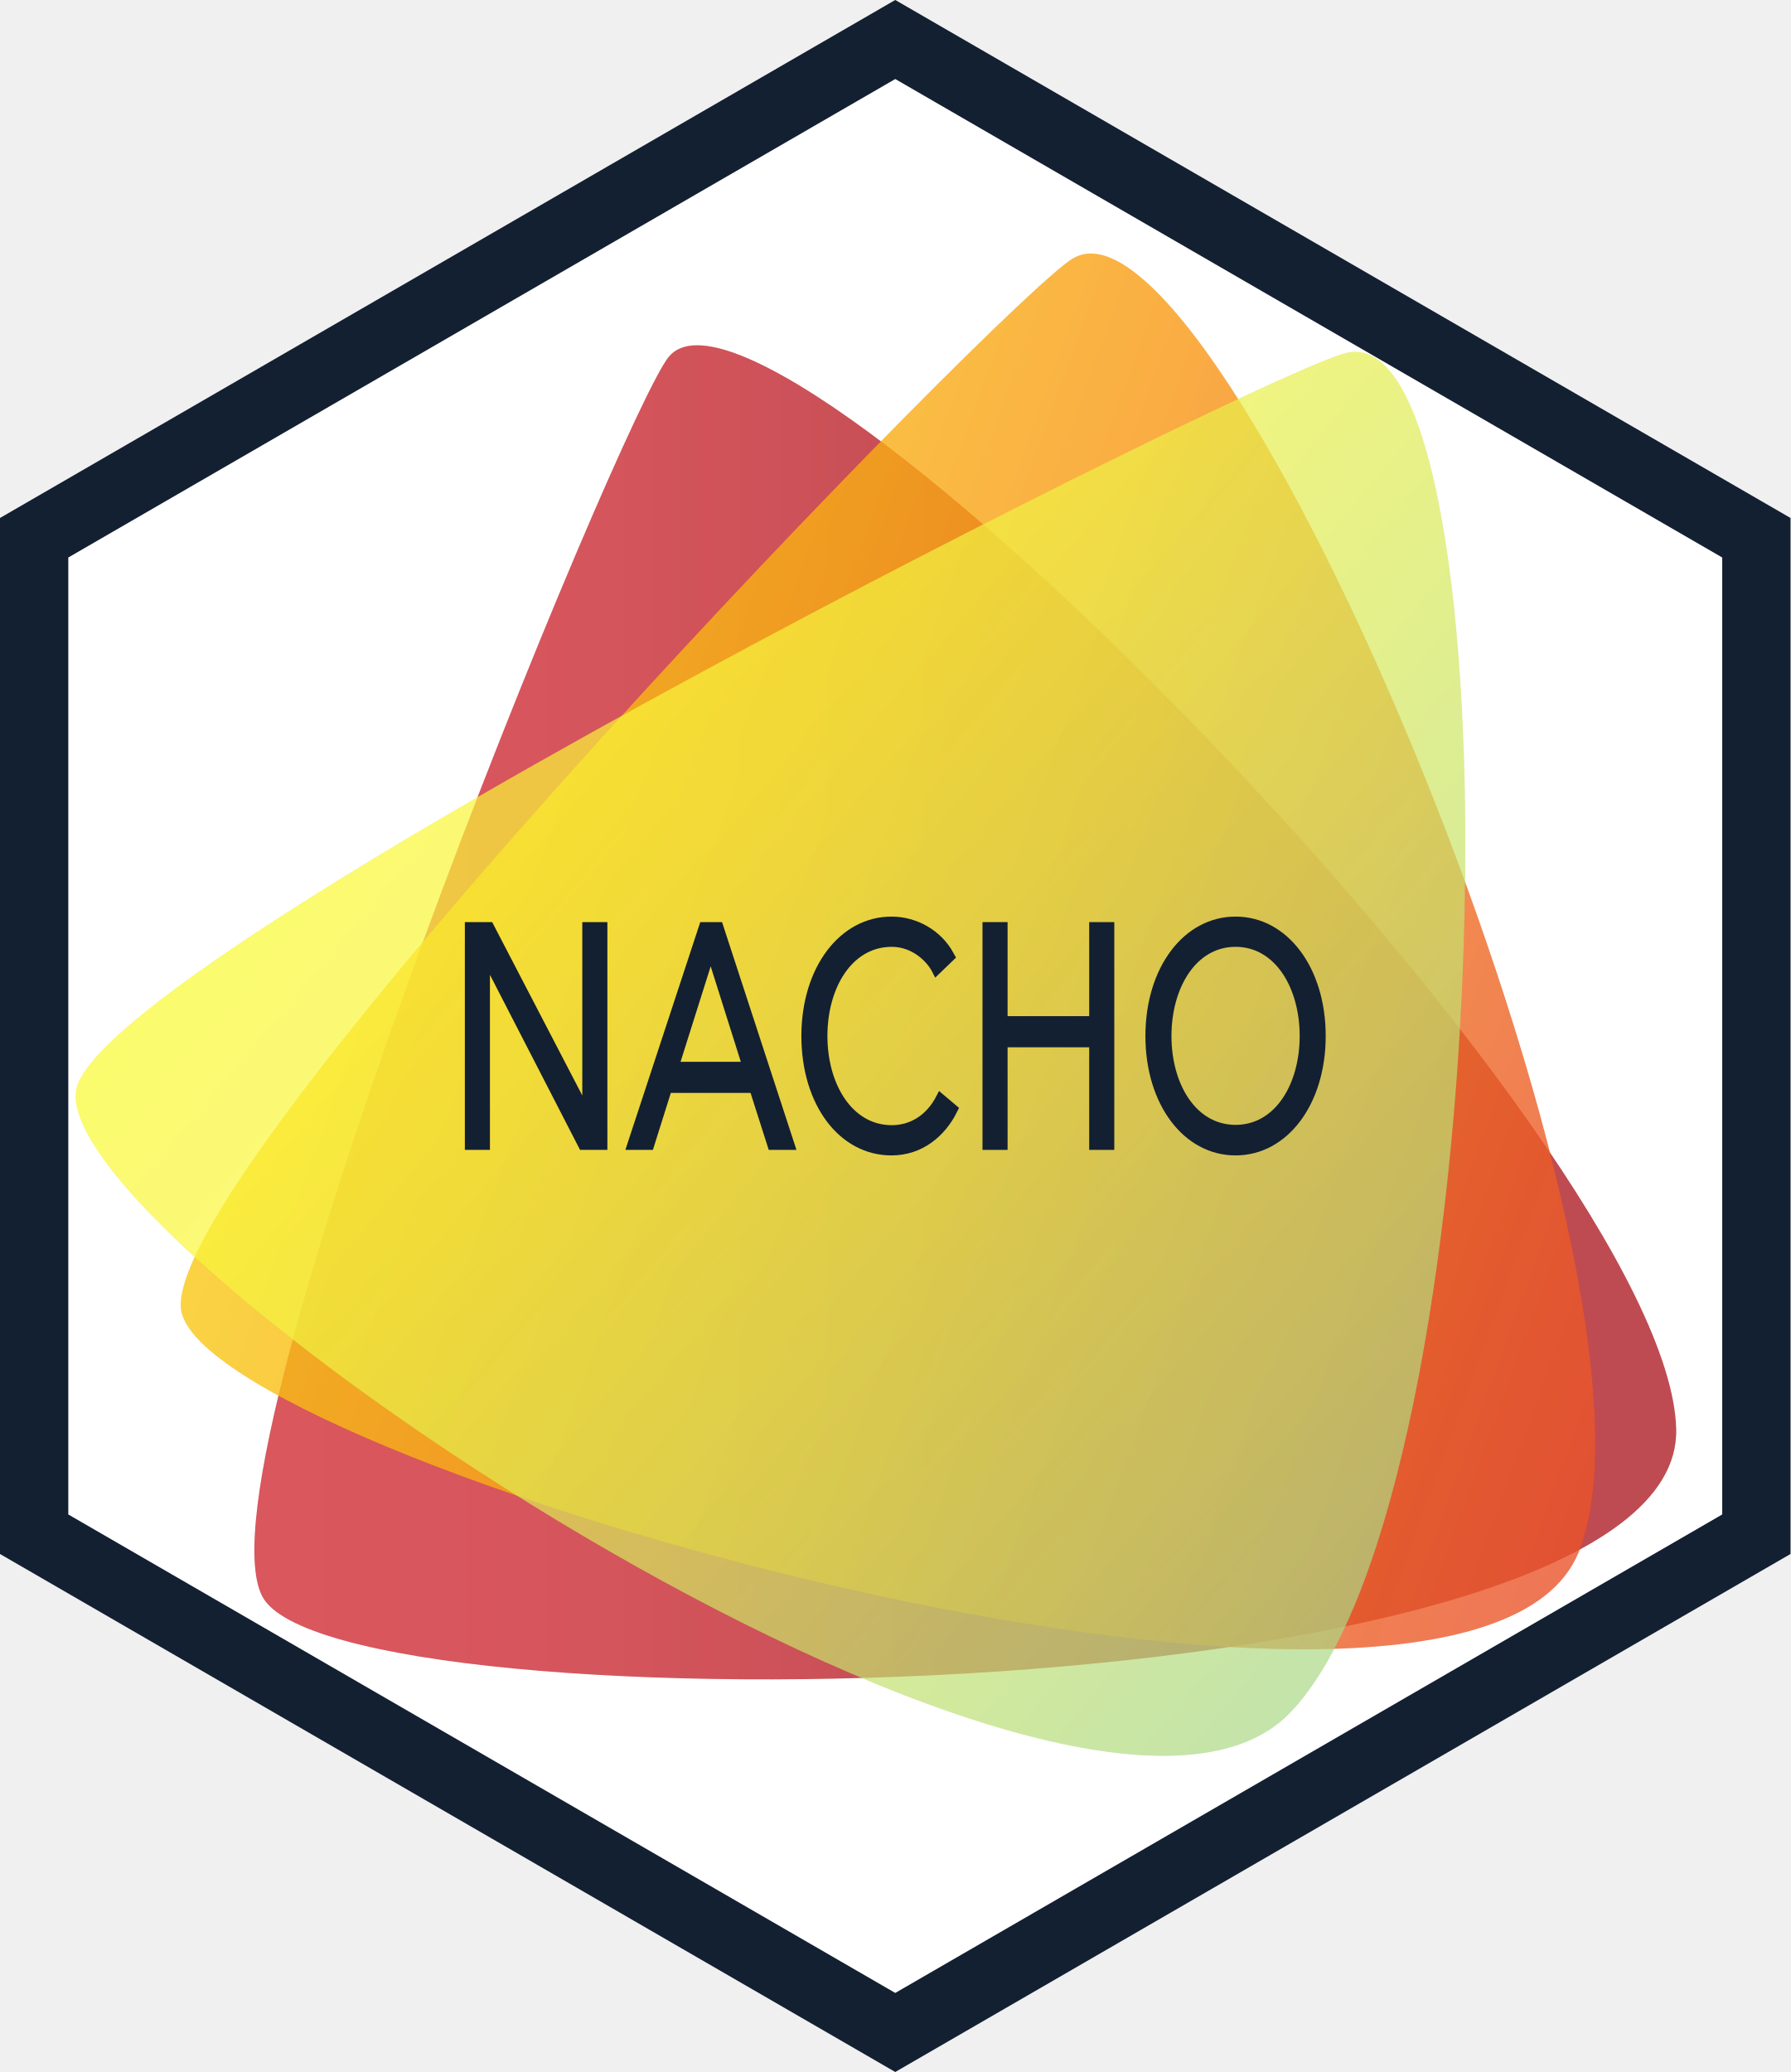
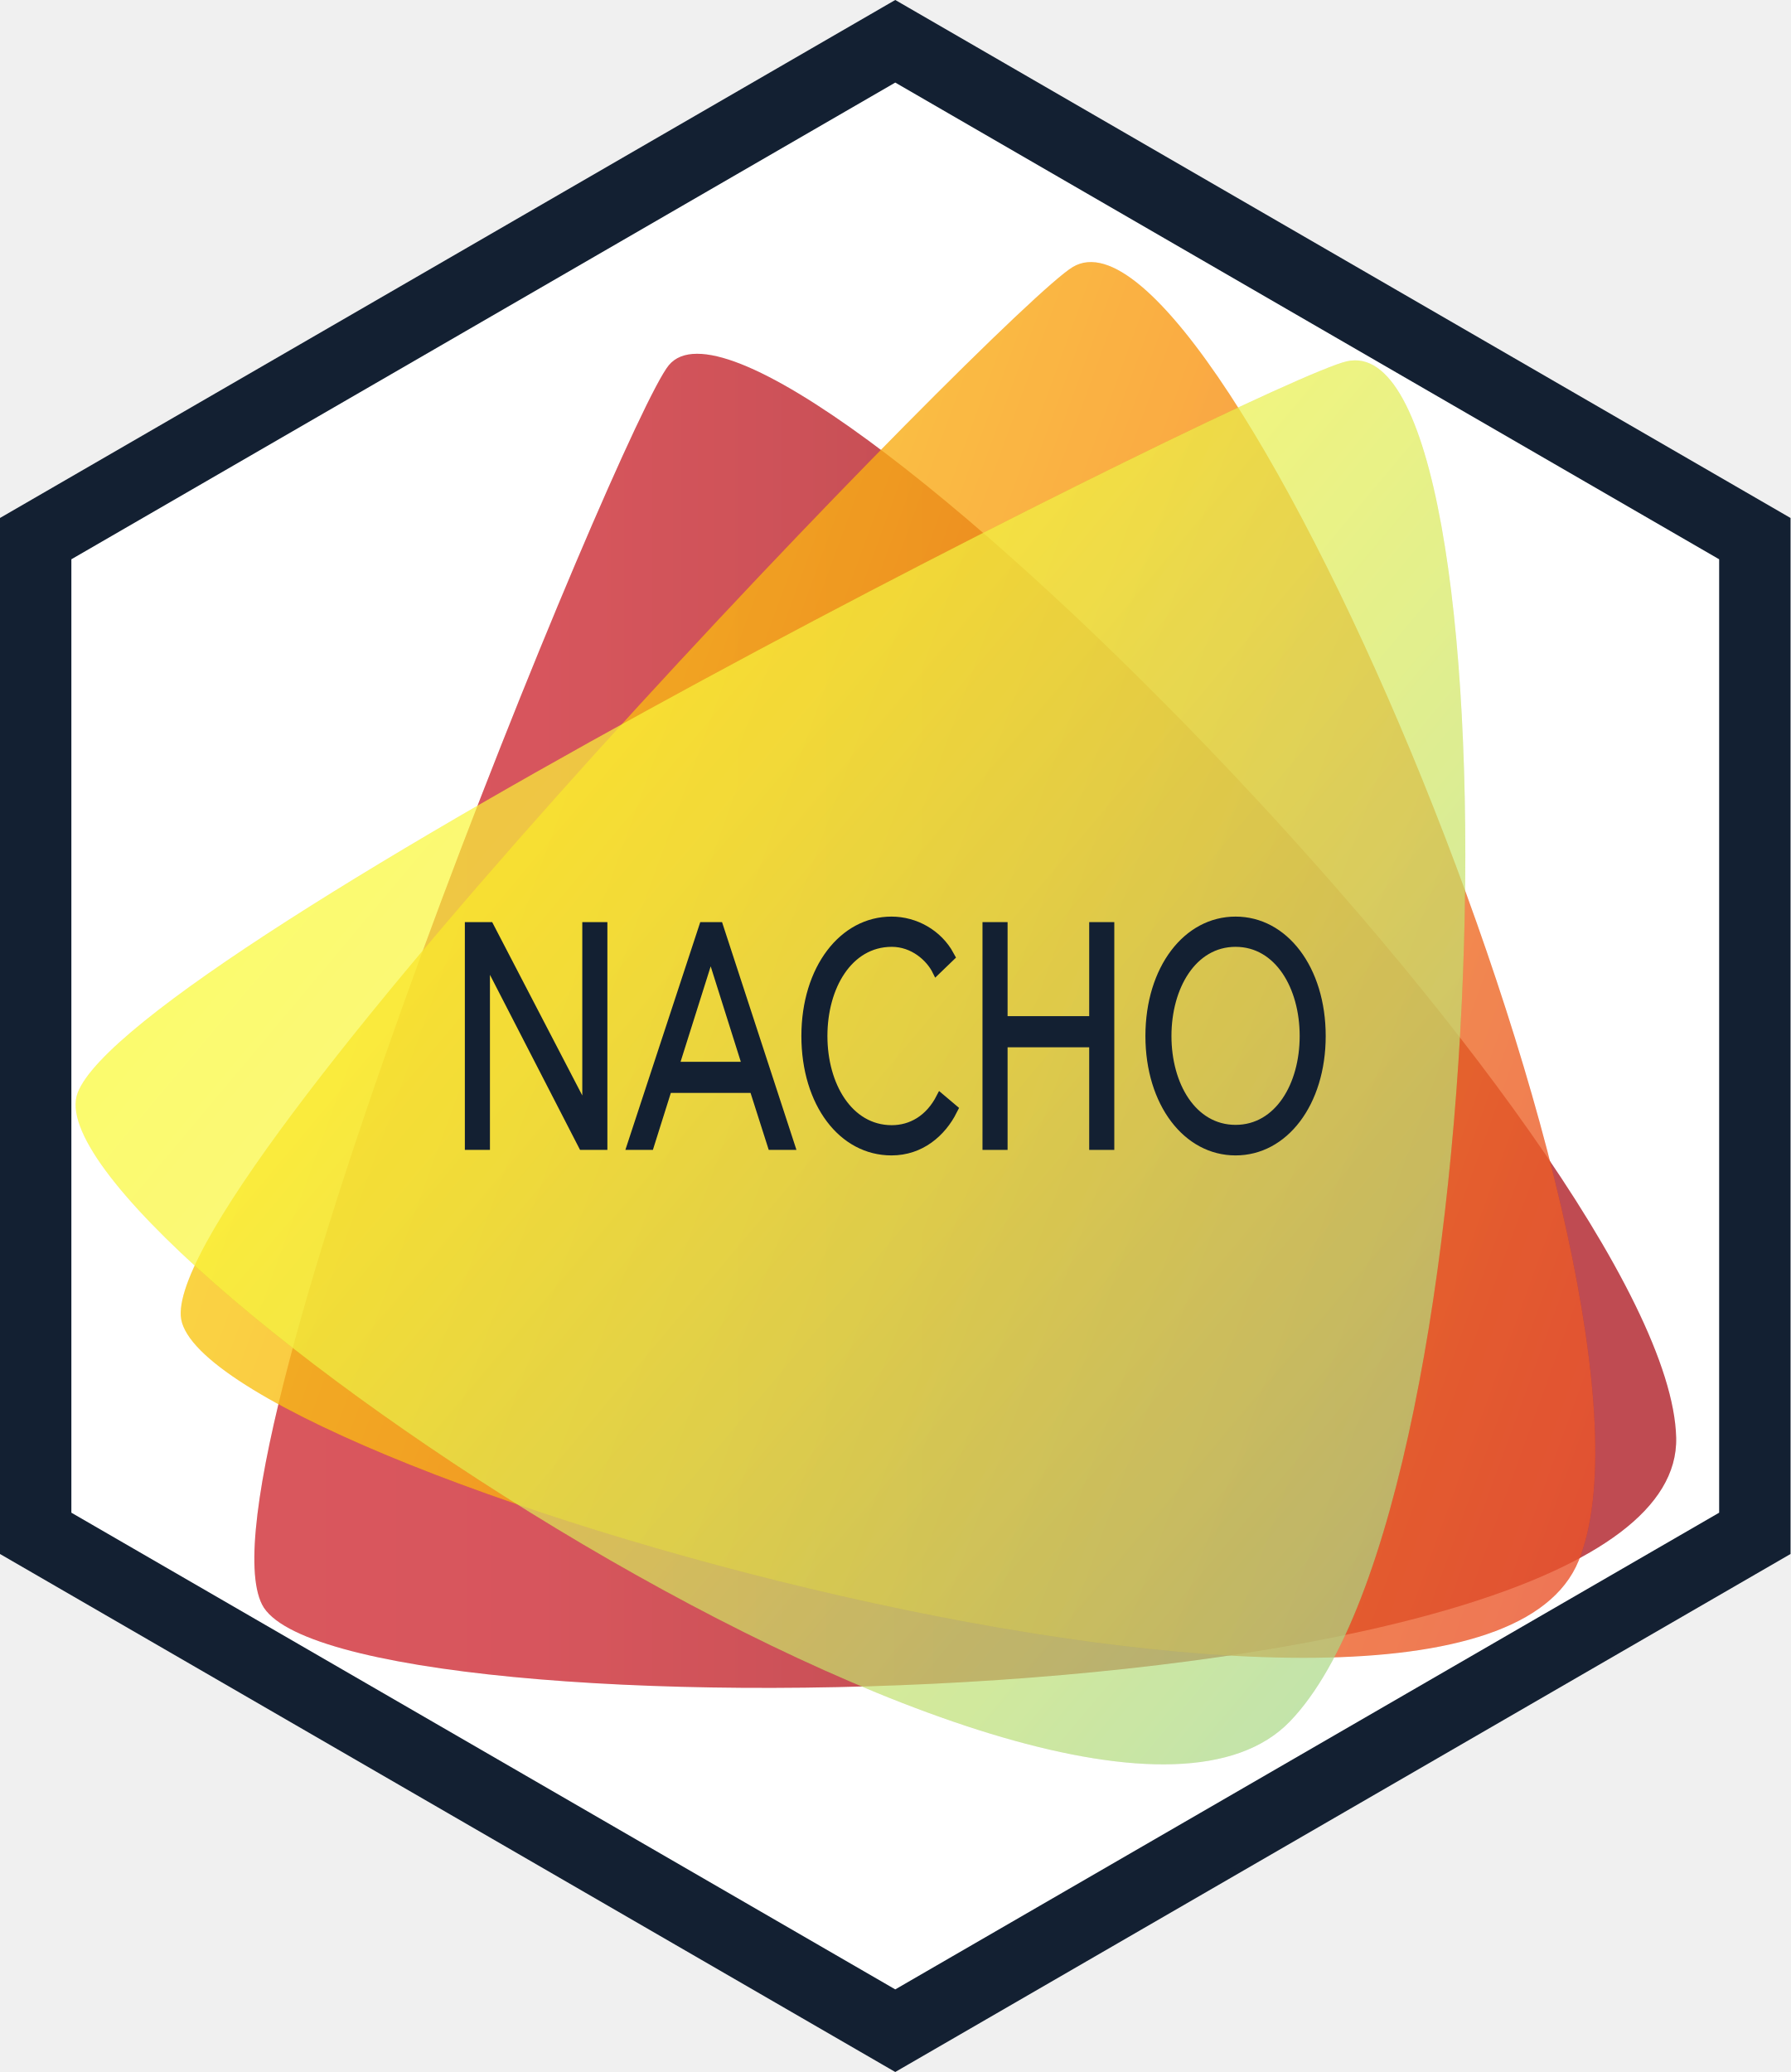
<svg xmlns="http://www.w3.org/2000/svg" id="Laag_1" data-name="Laag 1" viewBox="0 0 165.923 191.999" version="1.1" width="165.923" height="191.999">
  <defs id="defs37">
    <style id="style2">.cls-1{fill:#fff;}.cls-2,.cls-6{fill:#132032;}.cls-3,.cls-4{opacity:0.8;}.cls-3{fill:url(#Naamloos_verloop_23);}.cls-4{fill:url(#Naamloos_verloop_2);}.cls-5{opacity:0.7;fill:url(#linear-gradient);}.cls-6{font-size:24px;font-family:AvenirNextCondensed-Regular, Avenir Next Condensed;letter-spacing:0em;}.cls-7{letter-spacing:-0.01em;}</style>
-     <linearGradient id="Naamloos_verloop_23" x1="28.54" y1="75.47" x2="127.36" y2="75.47" gradientUnits="userSpaceOnUse" gradientTransform="matrix(1.333344,0,0,1.333333,-14.8001,-6.466666)">
+     <linearGradient id="Naamloos_verloop_23" x1="28.54" y1="75.47" x2="127.36" y2="75.47" gradientUnits="userSpaceOnUse" gradientTransform="matrix(1.333344,0,0,1.333333,-14.80166,-5.67658)">
      <stop offset="0" stop-color="#bc1921" id="stop4" />
      <stop offset="0.2" stop-color="#b91720" id="stop6" />
      <stop offset="0.36" stop-color="#ae131b" id="stop8" />
      <stop offset="0.52" stop-color="#9d0b14" id="stop10" />
      <stop offset="1" stop-color="#9b0a13" id="stop12" />
    </linearGradient>
-     <linearGradient id="Naamloos_verloop_2" x1="-67.06" y1="143.72" x2="30.4" y2="143.72" gradientTransform="matrix(1.252933,0.4560268,-0.4560303,1.252924,185.2681,-82.2)" gradientUnits="userSpaceOnUse">
+     <linearGradient id="Naamloos_verloop_2" x1="-67.06" y1="143.72" x2="30.4" y2="143.72" gradientTransform="matrix(1.252933,0.4560268,-0.4560303,1.252924,185.2665,-81.40991)" gradientUnits="userSpaceOnUse">
      <stop offset="0" stop-color="#f2b400" id="stop15" />
      <stop offset="0.2" stop-color="#eda000" id="stop17" />
      <stop offset="0.45" stop-color="#e58300" id="stop19" />
      <stop offset="0.63" stop-color="#df6809" id="stop21" />
      <stop offset="0.87" stop-color="#d84a13" id="stop23" />
      <stop offset="1" stop-color="#d63f17" id="stop25" />
    </linearGradient>
-     <linearGradient id="linear-gradient" x1="-128.87" y1="236.54" x2="-35.97" y2="236.54" gradientTransform="matrix(1.0214,0.8570501,-0.8570567,1.021393,380.6829,-77.82667)" gradientUnits="userSpaceOnUse">
+     <linearGradient id="linear-gradient" x1="-128.87" y1="236.54" x2="-35.97" y2="236.54" gradientTransform="matrix(1.0214,0.8570501,-0.8570567,1.021393,380.6814,-77.03658)" gradientUnits="userSpaceOnUse">
      <stop offset="0" stop-color="#f0e61c" id="stop28" />
      <stop offset="0.27" stop-color="#dcde2f" id="stop30" />
      <stop offset="0.81" stop-color="#a9cb60" id="stop32" />
      <stop offset="1" stop-color="#96c472" id="stop34" />
    </linearGradient>
    <filter style="color-interpolation-filters:sRGB" id="filter1095">
      <feColorMatrix values="1 0 0 0.1 -0 0 1 0 0.1 -0 0 0 1 0.1 -0 0 0 0 1 0" id="feColorMatrix1093" result="fbSourceGraphic" />
      <feColorMatrix result="fbSourceGraphicAlpha" in="fbSourceGraphic" values="0 0 0 -1 0 0 0 0 -1 0 0 0 0 -1 0 0 0 0 1 0" id="feColorMatrix1349" />
      <feColorMatrix id="feColorMatrix1351" values="1 0 0 -0.025 1.38778e-19 0 1 0 -0.025 1.38778e-19 0 0 1 -0.025 1.38778e-19 0 0 0 1 0" in="fbSourceGraphic" />
    </filter>
    <filter style="color-interpolation-filters:sRGB" id="filter1099">
      <feColorMatrix values="1 0 0 0.1 -0 0 1 0 0.1 -0 0 0 1 0.1 -0 0 0 0 1 0" id="feColorMatrix1097" result="fbSourceGraphic" />
      <feColorMatrix result="fbSourceGraphicAlpha" in="fbSourceGraphic" values="0 0 0 -1 0 0 0 0 -1 0 0 0 0 -1 0 0 0 0 1 0" id="feColorMatrix1353" />
      <feColorMatrix id="feColorMatrix1355" values="1 0 0 -0.025 1.38778e-19 0 1 0 -0.025 1.38778e-19 0 0 1 -0.025 1.38778e-19 0 0 0 1 0" in="fbSourceGraphic" />
    </filter>
    <filter style="color-interpolation-filters:sRGB" id="filter1103">
      <feColorMatrix values="1 0 0 0.1 -0 0 1 0 0.1 -0 0 0 1 0.1 -0 0 0 0 1 0" id="feColorMatrix1101" result="fbSourceGraphic" />
      <feColorMatrix result="fbSourceGraphicAlpha" in="fbSourceGraphic" values="0 0 0 -1 0 0 0 0 -1 0 0 0 0 -1 0 0 0 0 1 0" id="feColorMatrix1357" />
      <feColorMatrix id="feColorMatrix1359" values="1 0 0 -0.025 1.38778e-19 0 1 0 -0.025 1.38778e-19 0 0 1 -0.025 1.38778e-19 0 0 0 1 0" in="fbSourceGraphic" />
    </filter>
  </defs>
  <g id="layer2" style="display:inline" transform="translate(0.311022,-0.3606128)">
    <path id="path3733" d="m 89.368,130.312 -21.997,-12.7 -10e-7,-25.4 21.997,-12.7 21.997,12.7 0,25.4 z" style="display:inline;fill:#132032;fill-opacity:1;stroke:#132032;stroke-width:0.165;stroke-opacity:1" transform="matrix(3.757388,0,0,3.765397,-253.1416,-298.6769)" />
-     <path transform="matrix(3.48372,0,0,3.491146,-228.6844,-269.9045)" style="display:inline;fill:#ffffff;fill-opacity:1;stroke-width:0.165" d="m 89.368,130.312 -21.997,-12.7 -10e-7,-25.4 21.997,-12.7 21.997,12.7 0,25.4 z" id="path3735" />
+     <path transform="matrix(3.47076,0,0,3.478207,-227.5261,-268.5471)" style="display:inline;fill:#ffffff;fill-opacity:1;stroke-width:0.165" d="m 89.368,130.312 -21.997,-12.7 -10e-7,-25.4 21.997,-12.7 21.997,12.7 0,25.4 z" id="path3735" />
  </g>
  <g id="layer1" style="display:inline" transform="translate(0.311022,-0.3606128)">
-     <path class="cls-3" d="M 61.667,33.413 C 57.307,38.68 17.48,135.413 23.974,148.253 c 6.493,12.84 131.694,10.96 131.041,-15.467 C 154.361,106.36 71.161,21.973 61.667,33.413 Z" id="path45" style="opacity:0.8;fill:url(#Naamloos_verloop_23);stroke-width:1.333;filter:url(#filter1095)" />
-     <path class="cls-4" d="M 99.107,24.307 C 92.854,28.013 15.653,107.573 16.44,121.493 17.227,135.413 135.734,169.267 145.974,144.2 156.215,119.133 112.748,16.2 99.107,24.307 Z" id="path47" style="opacity:0.8;fill:url(#Naamloos_verloop_2);stroke-width:1.333;filter:url(#filter1099)" />
-     <path class="cls-5" d="M 124.481,33.053 C 117.081,34.747 11.867,87.547 6.88,100.853 1.893,114.16 99.307,179.68 119.214,159.093 139.121,138.507 140.601,29.36 124.481,33.053 Z" id="path49" style="opacity:0.7;fill:url(#linear-gradient);stroke-width:1.333;filter:url(#filter1103)" />
+     <path class="cls-3" d="M 61.666,34.203 C 57.306,39.47 17.479,136.203 23.972,149.043 c 6.493,12.84 131.694,10.96 131.041,-15.467 C 154.36,107.15 71.159,22.763 61.666,34.203 Z" id="path45" style="opacity:0.8;fill:url(#Naamloos_verloop_23);stroke-width:1.333;filter:url(#filter1095)" />
+     <path class="cls-4" d="m 99.106,25.097 c -6.253,3.707 -83.454,83.267 -82.667,97.187 0.787,13.92 119.294,47.773 129.534,22.707 C 156.213,119.923 112.746,16.99 99.106,25.097 Z" id="path47" style="opacity:0.8;fill:url(#Naamloos_verloop_2);stroke-width:1.333;filter:url(#filter1099)" />
+     <path class="cls-5" d="M 124.479,33.843 C 117.079,35.537 11.865,88.337 6.879,101.643 1.892,114.95 99.306,180.47 119.213,159.883 139.12,139.297 140.6,30.15 124.479,33.843 Z" id="path49" style="opacity:0.7;fill:url(#linear-gradient);stroke-width:1.333;filter:url(#filter1103)" />
    <g aria-label="NACHO" transform="scale(0.8722137,1.146508)" style="font-style:normal;font-weight:normal;font-size:35.364px;line-height:1.25;font-family:sans-serif;letter-spacing:0px;word-spacing:0px;fill:#132032;fill-opacity:1;stroke:#132032;stroke-width:0.884;stroke-opacity:1" id="text851">
-       <path d="m 51.7,75.284 h -2.228 v 17.526 h 1.782 V 77.734 h 0.05 l 10.199,15.076 h 2.228 V 75.284 H 61.949 v 14.927 h -0.05 z" style="font-style:normal;font-variant:normal;font-weight:normal;font-stretch:normal;font-size:24.755px;font-family:'Avenir Next LT Pro';-inkscape-font-specification:'Avenir Next LT Pro';letter-spacing:0.458px;fill:#132032;fill-opacity:1;stroke:#132032;stroke-width:0.884;stroke-opacity:1" id="path1361" />
-       <path d="m 70.618,88.206 h 9.06 l 1.931,4.604 h 1.98 L 76.064,75.284 h -1.733 l -7.575,17.526 h 1.956 z m 4.53,-10.942 3.862,9.308 h -7.724 z" style="font-style:normal;font-variant:normal;font-weight:normal;font-stretch:normal;font-size:24.755px;font-family:'Avenir Next LT Pro';-inkscape-font-specification:'Avenir Next LT Pro';letter-spacing:0.458px;fill:#132032;fill-opacity:1;stroke:#132032;stroke-width:0.884;stroke-opacity:1" id="path1363" />
-       <path d="m 99.535,89.097 c -1.213,1.807 -3.144,2.599 -5.149,2.599 -4.505,0 -7.278,-3.565 -7.278,-7.649 0,-4.085 2.748,-7.649 7.278,-7.649 2.228,0 3.986,1.163 4.728,2.302 l 1.485,-1.089 c -1.213,-1.708 -3.664,-2.773 -6.238,-2.773 -5.223,0 -9.135,3.887 -9.135,9.209 0,5.322 3.837,9.209 9.135,9.209 3.144,0 5.397,-1.51 6.56,-3.268 z" style="font-style:normal;font-variant:normal;font-weight:normal;font-stretch:normal;font-size:24.755px;font-family:'Avenir Next LT Pro';-inkscape-font-specification:'Avenir Next LT Pro';letter-spacing:0.458px;fill:#132032;fill-opacity:1;stroke:#132032;stroke-width:0.884;stroke-opacity:1" id="path1365" />
-       <path d="m 104.467,92.81 h 1.782 v -8.293 h 9.555 v 8.293 h 1.782 V 75.284 h -1.782 v 7.6 h -9.555 V 75.284 h -1.782 z" style="font-style:normal;font-variant:normal;font-weight:normal;font-stretch:normal;font-size:24.755px;font-family:'Avenir Next LT Pro';-inkscape-font-specification:'Avenir Next LT Pro';letter-spacing:0.458px;fill:#132032;fill-opacity:1;stroke:#132032;stroke-width:0.884;stroke-opacity:1" id="path1367" />
-       <path d="m 140.046,84.047 c 0,-5.322 -3.911,-9.209 -9.135,-9.209 -5.223,0 -9.135,3.887 -9.135,9.209 0,5.322 3.911,9.209 9.135,9.209 5.223,0 9.135,-3.887 9.135,-9.209 z m -1.881,0 c 0,4.085 -2.748,7.624 -7.253,7.624 -4.505,0 -7.253,-3.54 -7.253,-7.624 0,-4.085 2.748,-7.649 7.253,-7.649 4.505,0 7.253,3.565 7.253,7.649 z" style="font-style:normal;font-variant:normal;font-weight:normal;font-stretch:normal;font-size:24.755px;font-family:'Avenir Next LT Pro';-inkscape-font-specification:'Avenir Next LT Pro';letter-spacing:0.458px;fill:#132032;fill-opacity:1;stroke:#132032;stroke-width:0.884;stroke-opacity:1" id="path1369" />
+       <path d="m 51.7,75.284 h -2.228 v 17.526 h 1.782 V 77.734 h 0.05 l 10.199,15.076 h 2.228 V 75.284 H 61.949 v 14.927 h -0.05 z" style="font-style:normal;font-variant:normal;font-weight:normal;font-stretch:normal;font-size:24.755px;font-family:'Avenir Next LT Pro';-inkscape-font-specification:'Avenir Next LT Pro';letter-spacing:0.458px;fill:#132032;fill-opacity:1;stroke:#132032;stroke-width:0.884;stroke-opacity:1" id="path864" />
+       <path d="m 70.618,88.206 h 9.06 l 1.931,4.604 h 1.98 L 76.064,75.284 h -1.733 l -7.575,17.526 h 1.956 z m 4.53,-10.942 3.862,9.308 h -7.724 z" style="font-style:normal;font-variant:normal;font-weight:normal;font-stretch:normal;font-size:24.755px;font-family:'Avenir Next LT Pro';-inkscape-font-specification:'Avenir Next LT Pro';letter-spacing:0.458px;fill:#132032;fill-opacity:1;stroke:#132032;stroke-width:0.884;stroke-opacity:1" id="path866" />
+       <path d="m 99.535,89.097 c -1.213,1.807 -3.144,2.599 -5.149,2.599 -4.505,0 -7.278,-3.565 -7.278,-7.649 0,-4.085 2.748,-7.649 7.278,-7.649 2.228,0 3.986,1.163 4.728,2.302 l 1.485,-1.089 c -1.213,-1.708 -3.664,-2.773 -6.238,-2.773 -5.223,0 -9.135,3.887 -9.135,9.209 0,5.322 3.837,9.209 9.135,9.209 3.144,0 5.397,-1.51 6.56,-3.268 z" style="font-style:normal;font-variant:normal;font-weight:normal;font-stretch:normal;font-size:24.755px;font-family:'Avenir Next LT Pro';-inkscape-font-specification:'Avenir Next LT Pro';letter-spacing:0.458px;fill:#132032;fill-opacity:1;stroke:#132032;stroke-width:0.884;stroke-opacity:1" id="path868" />
+       <path d="m 104.467,92.81 h 1.782 v -8.293 h 9.555 v 8.293 h 1.782 V 75.284 h -1.782 v 7.6 h -9.555 V 75.284 h -1.782 z" style="font-style:normal;font-variant:normal;font-weight:normal;font-stretch:normal;font-size:24.755px;font-family:'Avenir Next LT Pro';-inkscape-font-specification:'Avenir Next LT Pro';letter-spacing:0.458px;fill:#132032;fill-opacity:1;stroke:#132032;stroke-width:0.884;stroke-opacity:1" id="path870" />
+       <path d="m 140.046,84.047 c 0,-5.322 -3.911,-9.209 -9.135,-9.209 -5.223,0 -9.135,3.887 -9.135,9.209 0,5.322 3.911,9.209 9.135,9.209 5.223,0 9.135,-3.887 9.135,-9.209 z m -1.881,0 c 0,4.085 -2.748,7.624 -7.253,7.624 -4.505,0 -7.253,-3.54 -7.253,-7.624 0,-4.085 2.748,-7.649 7.253,-7.649 4.505,0 7.253,3.565 7.253,7.649 z" style="font-style:normal;font-variant:normal;font-weight:normal;font-stretch:normal;font-size:24.755px;font-family:'Avenir Next LT Pro';-inkscape-font-specification:'Avenir Next LT Pro';letter-spacing:0.458px;fill:#132032;fill-opacity:1;stroke:#132032;stroke-width:0.884;stroke-opacity:1" id="path872" />
    </g>
  </g>
  <path style="display:inline;opacity:0;fill:#001a34;fill-opacity:0;stroke-width:0.354" d="M 44.09,163.241 5.288,140.749 V 95.638 50.526 L 43.737,28.294 c 21.147,-12.228 38.694,-22.38 38.995,-22.56 0.411,-0.247 10.173,5.242 39.51,22.214 l 38.964,22.542 v 45.147 45.147 l -38.899,22.507 c -21.394,12.379 -39.015,22.493 -39.156,22.475 -0.141,-0.018 -17.718,-10.153 -39.06,-22.524 z" id="path3739" />
  <path style="display:inline;opacity:0;fill:#001a34;fill-opacity:0;stroke-width:0.354" d="M 44.09,163.241 5.288,140.749 V 95.638 50.526 L 43.737,28.294 c 21.147,-12.228 38.694,-22.38 38.995,-22.56 0.411,-0.247 10.173,5.242 39.51,22.214 l 38.964,22.542 v 45.147 45.147 l -38.899,22.507 c -21.394,12.379 -39.015,22.493 -39.156,22.475 -0.141,-0.018 -17.718,-10.153 -39.06,-22.524 z" id="path4546" />
  <path style="display:inline;opacity:0;fill:#001a34;fill-opacity:0;stroke-width:0.354" d="M 44.09,163.241 5.288,140.749 V 95.638 50.526 L 43.737,28.294 c 21.147,-12.228 38.694,-22.38 38.995,-22.56 0.411,-0.247 10.173,5.242 39.51,22.214 l 38.964,22.542 v 45.147 45.147 l -38.899,22.507 c -21.394,12.379 -39.015,22.493 -39.156,22.475 -0.141,-0.018 -17.718,-10.153 -39.06,-22.524 z" id="path4548" />
  <path style="display:inline;opacity:0;fill:#006f34;fill-opacity:0;stroke-width:0.354" d="M 44.09,163.241 5.288,140.749 V 95.638 50.526 L 43.737,28.294 c 21.147,-12.228 38.694,-22.38 38.995,-22.56 0.411,-0.247 10.173,5.242 39.51,22.214 l 38.964,22.542 v 45.147 45.147 l -38.899,22.507 c -21.394,12.379 -39.015,22.493 -39.156,22.475 -0.141,-0.018 -17.718,-10.153 -39.06,-22.524 z" id="path4550" />
  <path style="display:inline;opacity:0;fill:#001a34;fill-opacity:1;stroke-width:0.354" d="M 44.09,163.241 5.288,140.749 V 95.638 50.526 L 43.737,28.294 c 21.147,-12.228 38.694,-22.38 38.995,-22.56 0.411,-0.247 10.173,5.242 39.51,22.214 l 38.964,22.542 v 45.147 45.147 l -38.899,22.507 c -21.394,12.379 -39.015,22.493 -39.156,22.475 -0.141,-0.018 -17.718,-10.153 -39.06,-22.524 z" id="path4552" />
  <path style="display:inline;opacity:0;fill:#001a34;fill-opacity:1;stroke-width:0.354" d="M 44.09,163.241 5.288,140.749 V 95.638 50.526 L 43.737,28.294 c 21.147,-12.228 38.694,-22.38 38.995,-22.56 0.411,-0.247 10.173,5.242 39.51,22.214 l 38.964,22.542 v 45.147 45.147 l -38.899,22.507 c -21.394,12.379 -39.015,22.493 -39.156,22.475 -0.141,-0.018 -17.718,-10.153 -39.06,-22.524 z" id="path4554" />
  <path style="display:inline;opacity:0;fill:#001a34;fill-opacity:1;stroke-width:0.354" d="M 44.09,163.241 5.288,140.749 V 95.638 50.526 L 43.737,28.294 c 21.147,-12.228 38.694,-22.38 38.995,-22.56 0.411,-0.247 10.173,5.242 39.51,22.214 l 38.964,22.542 v 45.147 45.147 l -38.899,22.507 c -21.394,12.379 -39.015,22.493 -39.156,22.475 -0.141,-0.018 -17.718,-10.153 -39.06,-22.524 z" id="path4556" />
  <path style="display:inline;opacity:0;fill:#001a34;fill-opacity:1;stroke-width:0.354" d="m 44.127,163.212 -38.802,-22.499 0.005,-45.09 0.005,-45.09 38.772,-22.421 c 21.326,-12.332 38.956,-22.421 39.178,-22.421 0.223,0 17.851,10.09 39.175,22.421 l 38.77,22.421 0.005,45.091 0.005,45.091 -38.765,22.438 c -21.321,12.341 -38.941,22.465 -39.156,22.498 -0.215,0.033 -17.852,-10.064 -39.194,-22.439 z" id="path4558" />
  <path style="display:inline;opacity:0;fill:#001a34;fill-opacity:1;stroke-width:0.354" d="m 44.127,163.212 -38.802,-22.499 0.005,-45.09 0.005,-45.09 38.772,-22.421 c 21.326,-12.332 38.956,-22.421 39.178,-22.421 0.223,0 17.851,10.09 39.175,22.421 l 38.77,22.421 0.005,45.091 0.005,45.091 -38.765,22.438 c -21.321,12.341 -38.941,22.465 -39.156,22.498 -0.215,0.033 -17.852,-10.064 -39.194,-22.439 z" id="path4560" />
  <path style="display:inline;opacity:0;fill:#001a34;fill-opacity:1;stroke-width:0.354" d="m 44.127,163.212 -38.802,-22.499 0.005,-45.09 0.005,-45.09 38.772,-22.421 c 21.326,-12.332 38.956,-22.421 39.178,-22.421 0.223,0 17.851,10.09 39.175,22.421 l 38.77,22.421 0.005,45.091 0.005,45.091 -38.765,22.438 c -21.321,12.341 -38.941,22.465 -39.156,22.498 -0.215,0.033 -17.852,-10.064 -39.194,-22.439 z" id="path4562" />
</svg>
